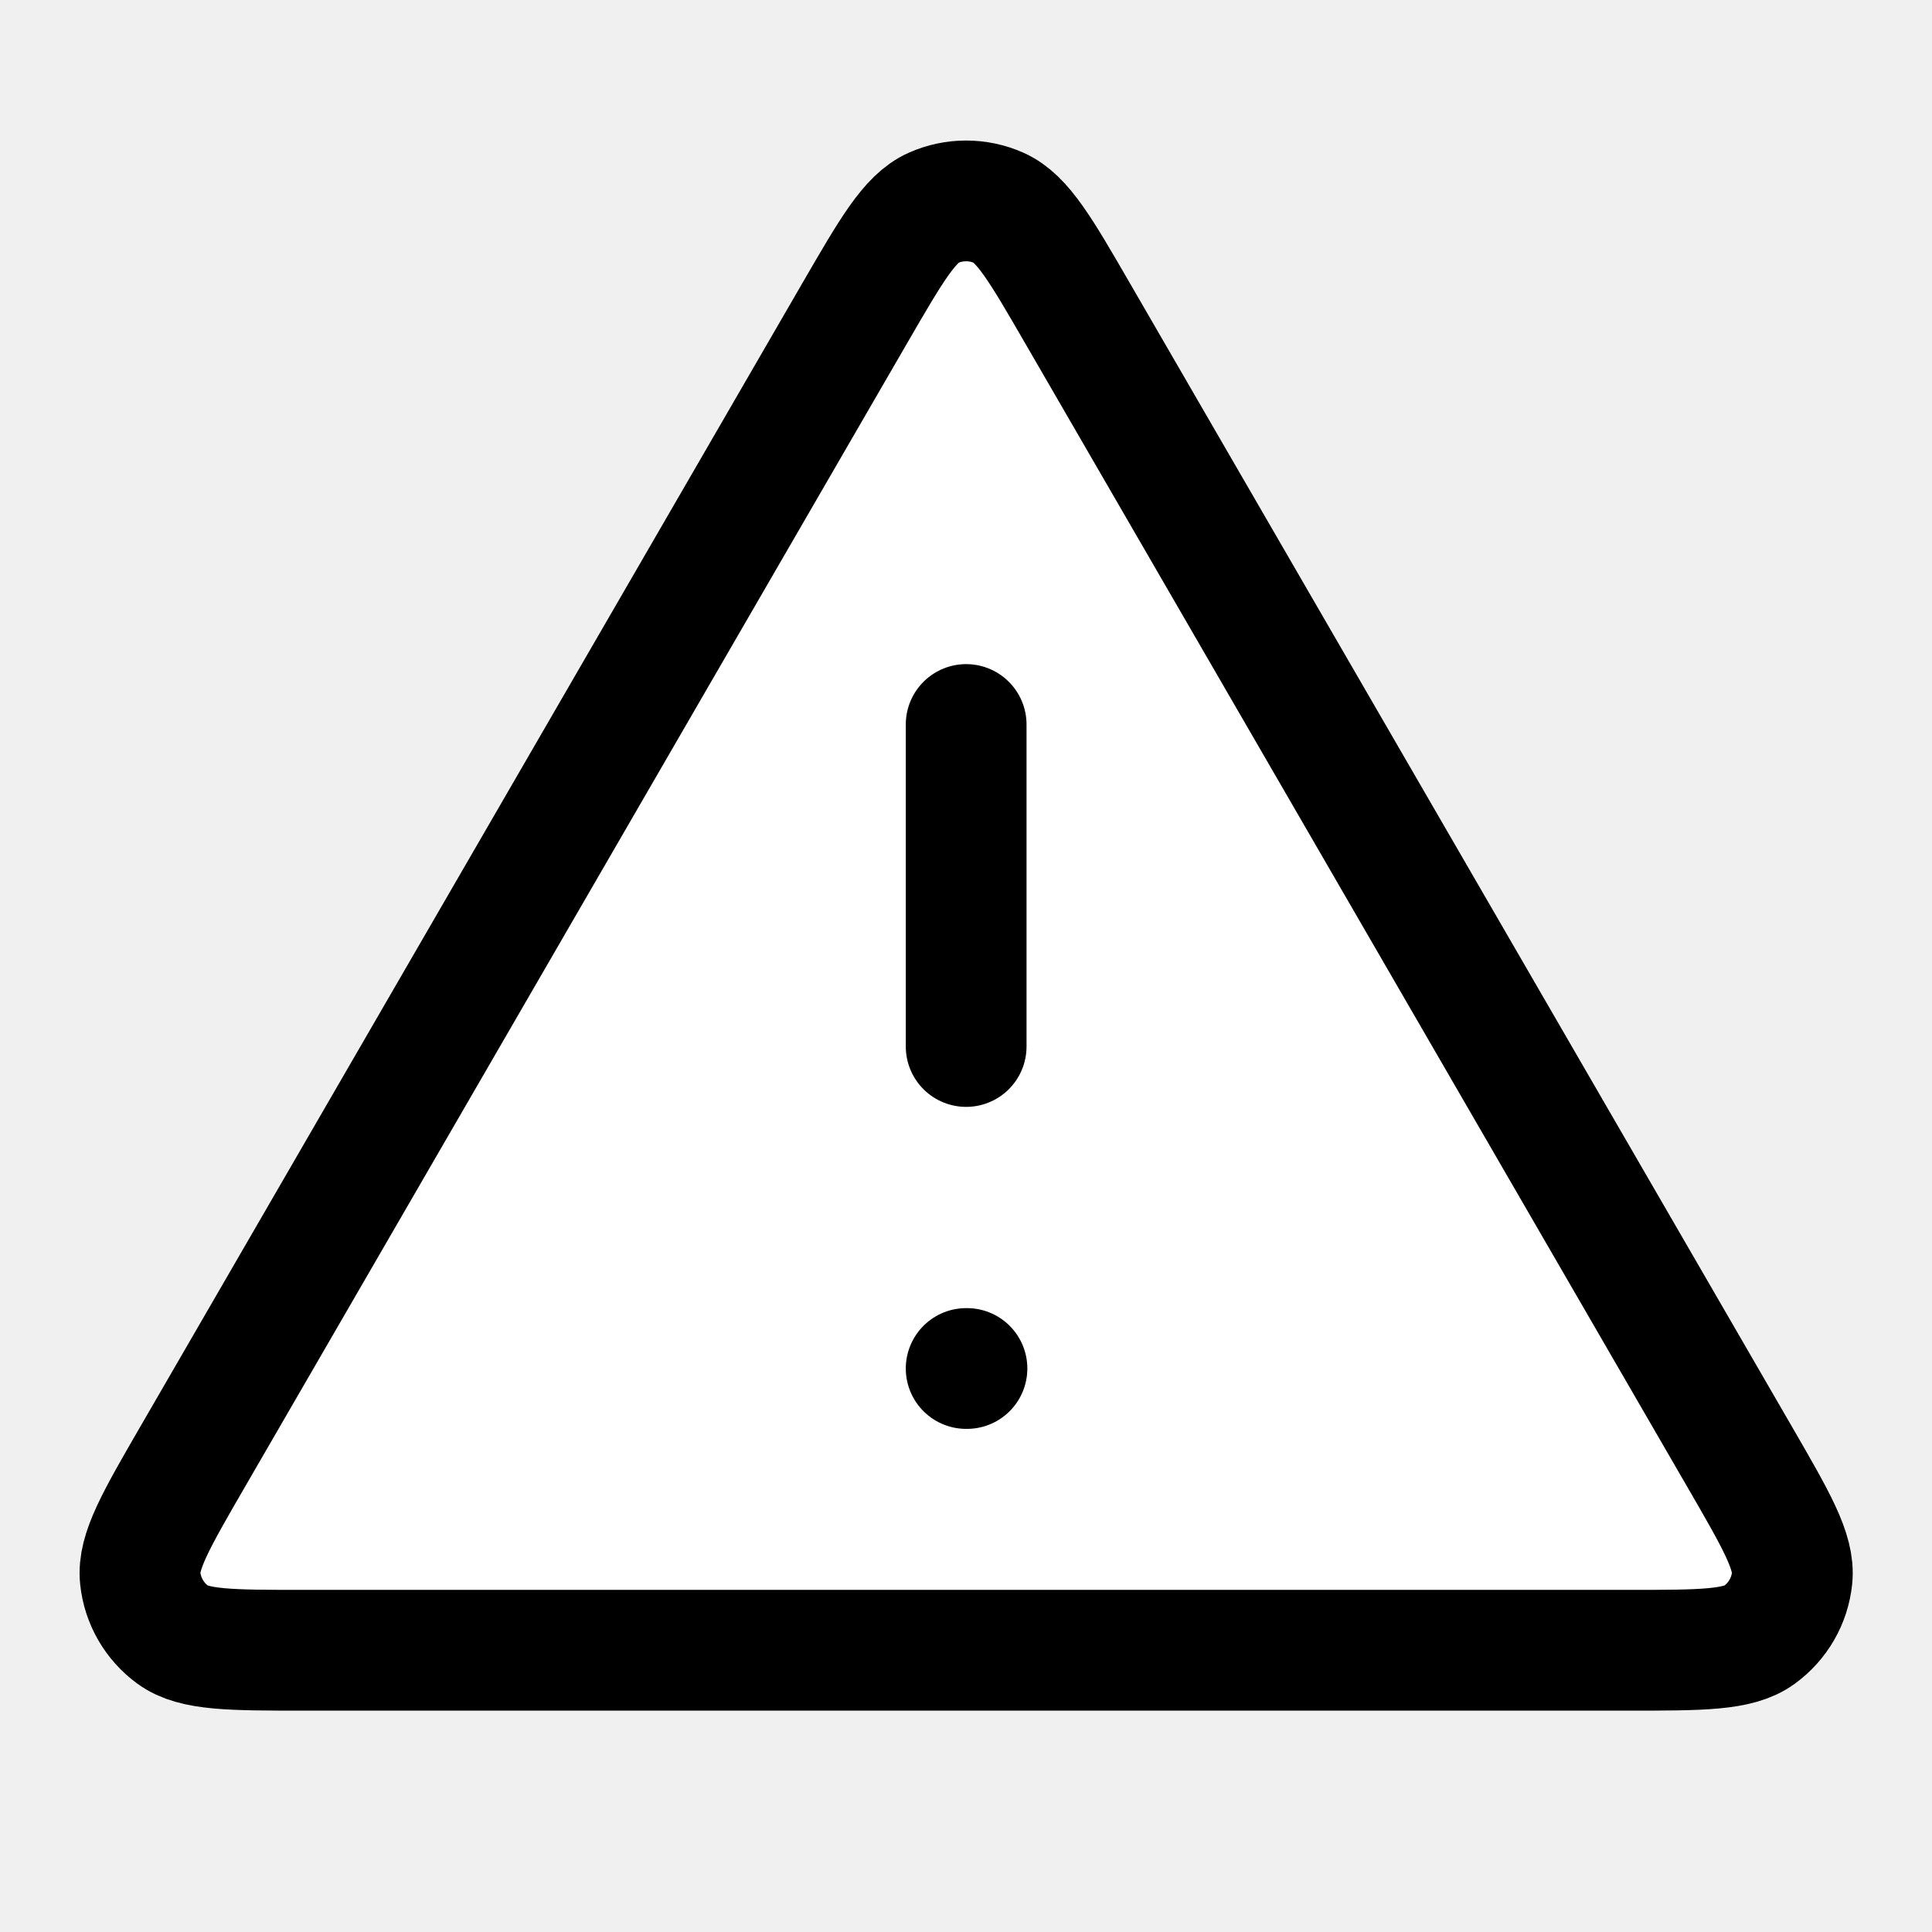
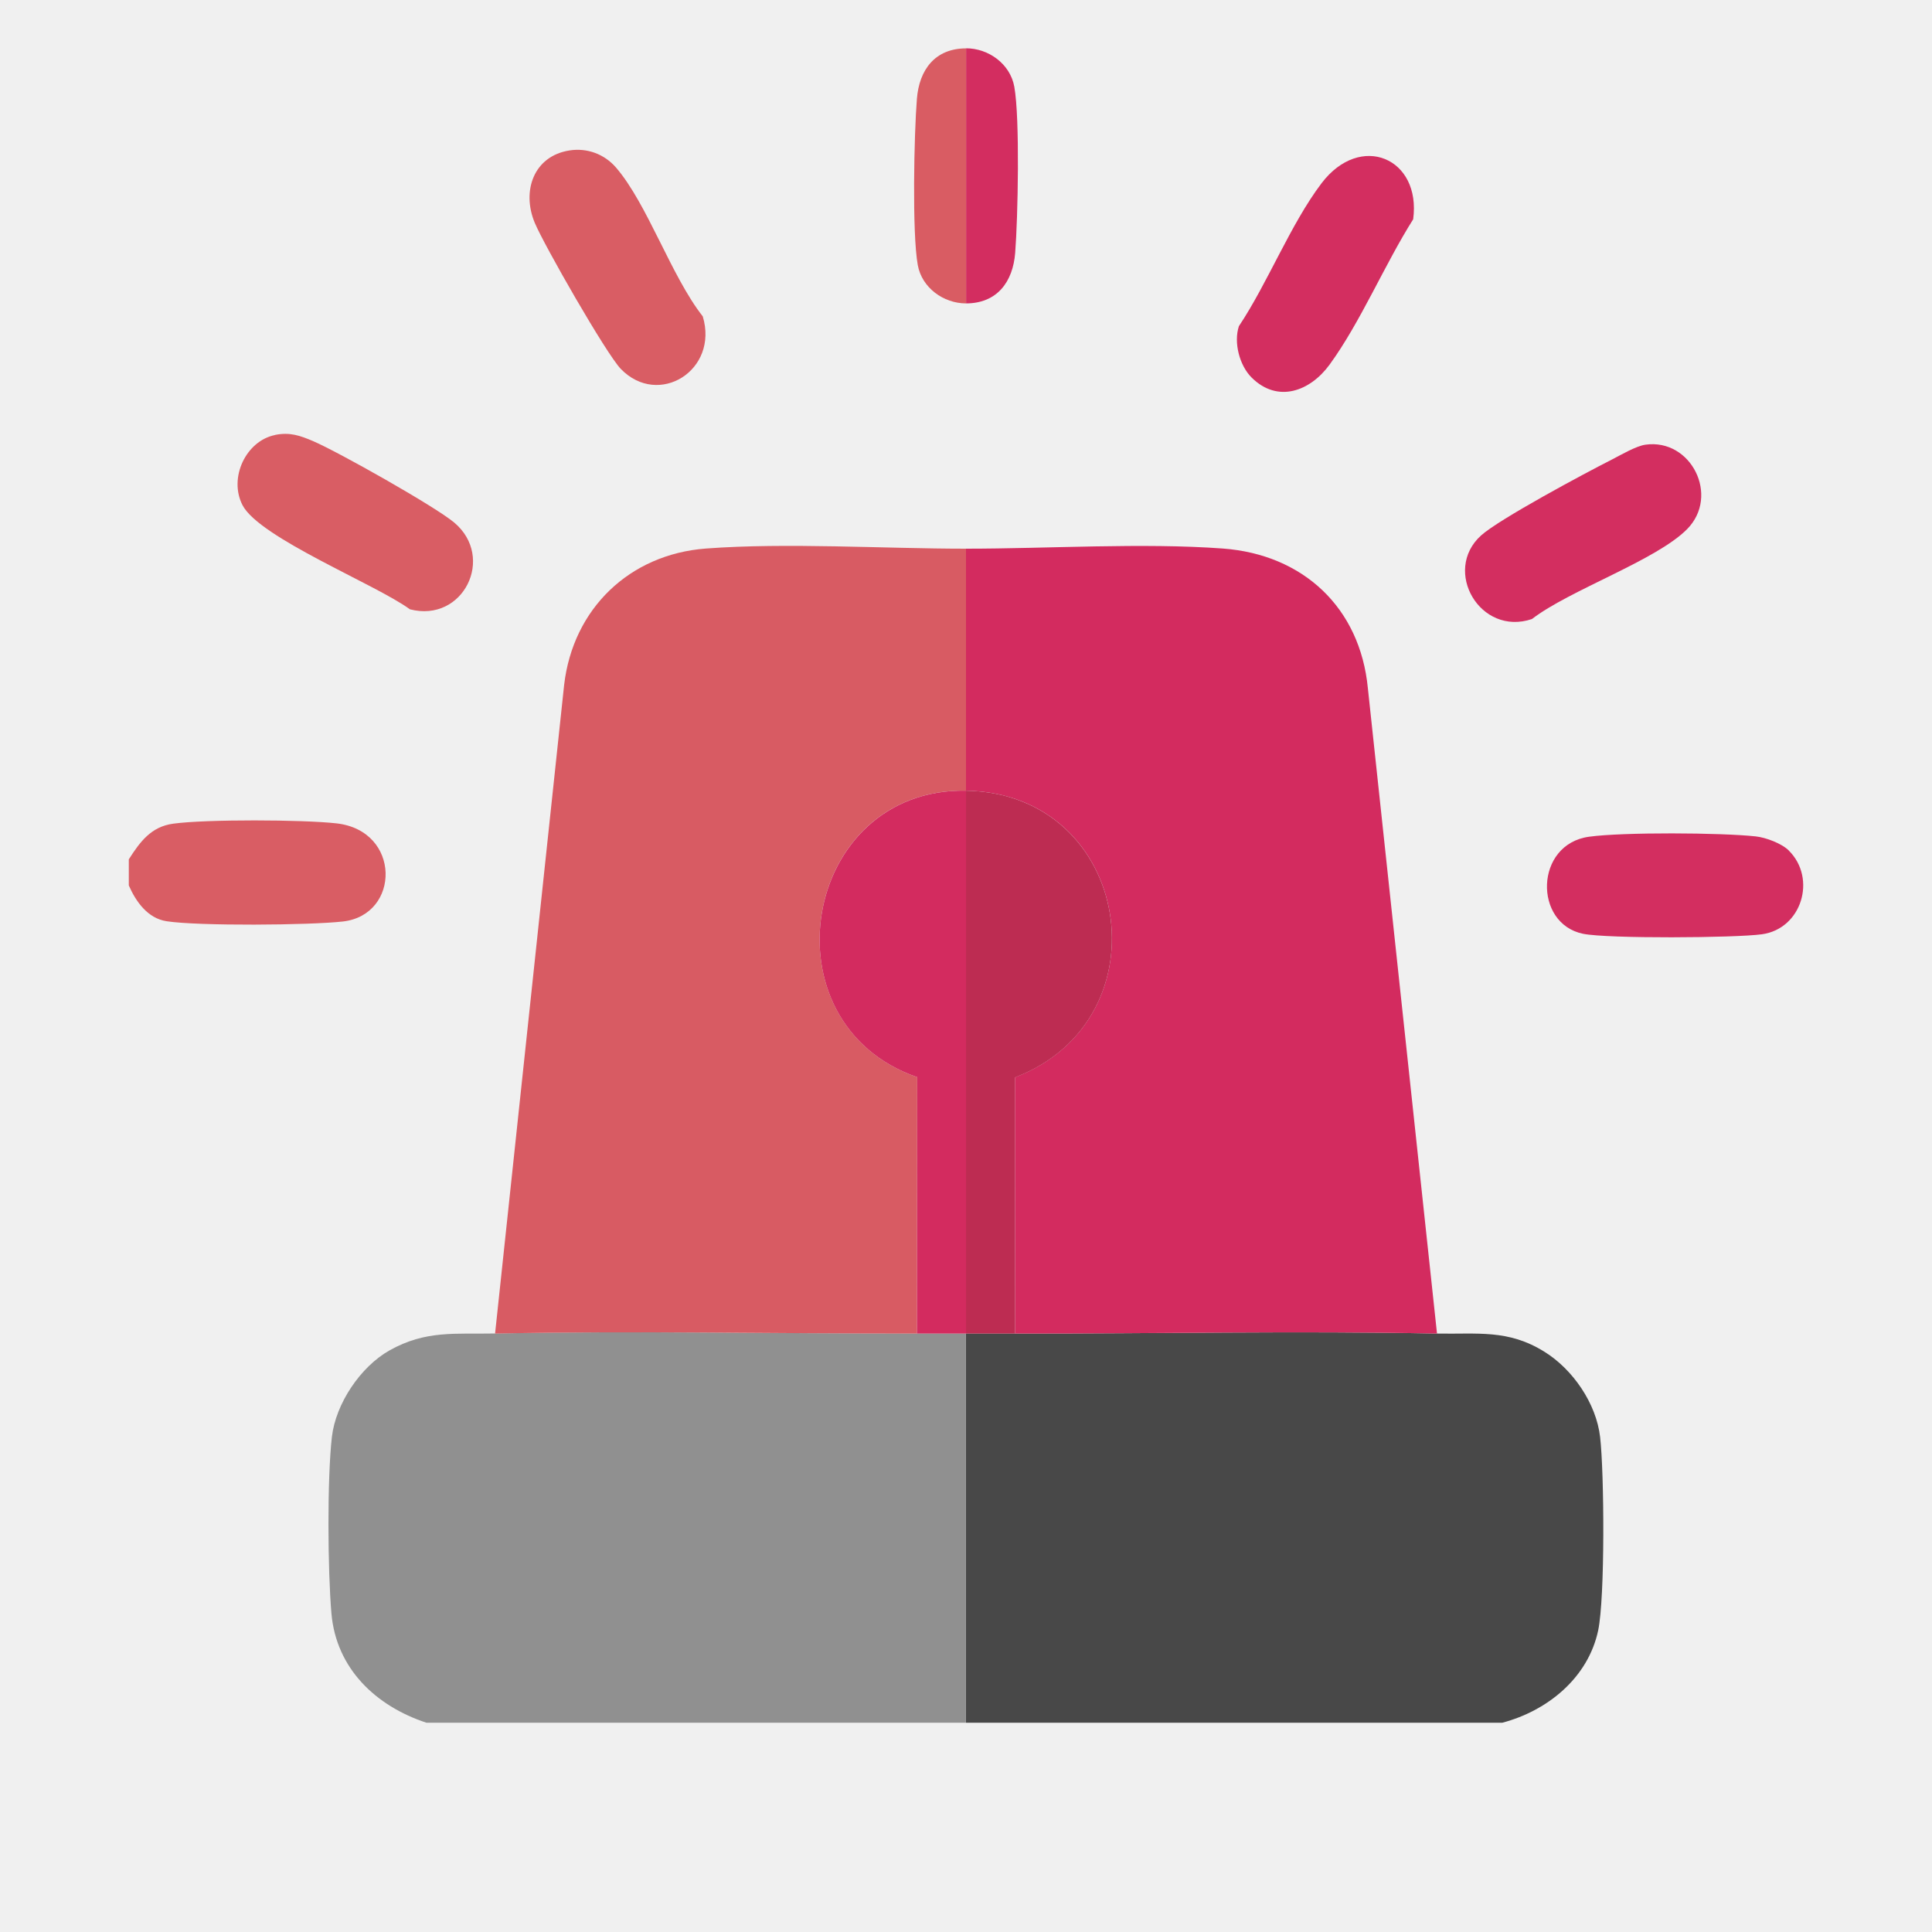
<svg xmlns="http://www.w3.org/2000/svg" width="24" height="24" viewBox="0 0 24 24" fill="none">
-   <path d="M2.392 18.098L10.617 3.892C11.072 3.107 11.299 2.714 11.595 2.582C11.854 2.467 12.149 2.467 12.408 2.582C12.704 2.714 12.932 3.107 13.386 3.892L21.611 18.098C22.067 18.886 22.296 19.28 22.262 19.604C22.233 19.886 22.085 20.142 21.855 20.309C21.592 20.5 21.137 20.5 20.227 20.5H3.777C2.866 20.5 2.411 20.5 2.148 20.309C1.919 20.142 1.771 19.886 1.742 19.604C1.708 19.28 1.936 18.886 2.392 18.098Z" fill="white" />
-   <path d="M12.002 9V13M12.002 17H12.012M10.617 3.892L2.392 18.098C1.936 18.886 1.708 19.28 1.742 19.604C1.771 19.886 1.919 20.142 2.148 20.309C2.411 20.5 2.866 20.5 3.777 20.5H20.227C21.137 20.5 21.592 20.5 21.855 20.309C22.085 20.142 22.233 19.886 22.262 19.604C22.296 19.28 22.067 18.886 21.611 18.098L13.386 3.892C12.932 3.107 12.704 2.714 12.408 2.582C12.149 2.467 11.854 2.467 11.595 2.582C11.299 2.714 11.072 3.107 10.617 3.892Z" stroke="black" stroke-width="1.5" stroke-linecap="round" stroke-linejoin="round" />
+   <path d="M12.61 16.566C14.354 16.568 16.107 16.531 17.85 16.566C18.356 16.576 18.734 16.51 19.187 16.793C19.538 17.011 19.829 17.434 19.877 17.85C19.929 18.297 19.939 19.846 19.853 20.254C19.728 20.843 19.223 21.252 18.663 21.4H12V16.565C12.202 16.565 12.406 16.565 12.61 16.565V16.566Z" fill="#484848" />
+   <path d="M6.149 16.565C7.893 16.53 9.646 16.568 11.39 16.565C11.592 16.565 11.796 16.565 11.999 16.565V21.4H5.296C4.669 21.193 4.176 20.728 4.117 20.041C4.071 19.508 4.063 18.372 4.123 17.849C4.171 17.436 4.477 16.98 4.837 16.776C5.29 16.521 5.658 16.575 6.149 16.565Z" fill="#909090" />
+   <path d="M1.6 11V10.675C1.739 10.458 1.876 10.269 2.152 10.232C2.561 10.176 3.761 10.181 4.179 10.228C4.985 10.318 4.975 11.365 4.261 11.447C3.846 11.494 2.465 11.505 2.07 11.444C1.834 11.408 1.688 11.2 1.6 10.999V11Z" fill="#D95D64" />
+   <path d="M17.85 16.566C16.106 16.531 14.354 16.568 12.61 16.566L12.608 13.383C14.502 12.659 14.06 9.857 12 9.822V6.816C13.017 6.816 14.195 6.741 15.191 6.814C16.187 6.888 16.895 7.547 16.992 8.548L17.851 16.566L17.85 16.566Z" fill="#D32B5F" />
+   <path d="M12 6.816V9.822C9.961 9.786 9.467 12.711 11.394 13.381L11.391 16.566C9.647 16.568 7.894 16.53 6.15 16.566L7.008 8.507C7.118 7.562 7.819 6.886 8.769 6.814C9.774 6.739 10.973 6.816 12 6.816V6.816Z" fill="#D85B63" />
+   <path d="M20.441 5.524C21.007 5.445 21.366 6.158 20.959 6.572C20.576 6.961 19.498 7.329 19.03 7.69C18.387 7.907 17.914 7.09 18.398 6.652C18.624 6.448 19.691 5.877 20.017 5.712C20.131 5.654 20.323 5.54 20.441 5.524Z" fill="#D32E60" />
+   <path d="M3.416 5.403C3.6 5.366 3.726 5.41 3.89 5.48C4.2 5.613 5.401 6.289 5.642 6.491C6.157 6.923 5.755 7.741 5.092 7.569C4.673 7.261 3.224 6.682 3.013 6.276C2.837 5.936 3.056 5.477 3.416 5.404V5.403Z" fill="#D95D64" />
+   <path d="M15.547 4.689C15.398 4.54 15.323 4.256 15.39 4.052C15.75 3.512 16.032 2.784 16.417 2.276C16.9 1.64 17.657 1.963 17.555 2.724C17.201 3.284 16.901 4.002 16.517 4.529C16.276 4.86 15.872 5.013 15.547 4.689V4.689Z" fill="#D32E60" />
+   <path d="M22.222 10.567C22.57 10.913 22.382 11.538 21.887 11.606C21.55 11.652 19.973 11.662 19.666 11.6C19.048 11.474 19.063 10.486 19.741 10.394C20.163 10.336 21.378 10.343 21.81 10.39C21.935 10.403 22.134 10.478 22.222 10.566V10.567Z" fill="#D32E60" />
+   <path d="M7.073 1.869C7.293 1.834 7.508 1.914 7.653 2.082C8.043 2.535 8.339 3.433 8.73 3.93C8.932 4.6 8.181 5.067 7.712 4.583C7.532 4.397 6.758 3.044 6.643 2.768C6.479 2.376 6.627 1.94 7.073 1.869Z" fill="#D95D64" />
+   <path d="M12 0.6V3.769C11.721 3.769 11.452 3.575 11.401 3.293C11.329 2.901 11.355 1.661 11.39 1.229C11.418 0.869 11.614 0.601 12.001 0.601L12 0.6Z" fill="#D95C63" />
+   <path d="M12.001 3.769V0.6C12.28 0.6 12.549 0.794 12.6 1.077C12.671 1.468 12.645 2.708 12.611 3.141C12.583 3.5 12.387 3.769 12 3.769H12.001Z" fill="#D32D60" />
+   <path d="M12 9.822C14.06 9.858 14.502 12.66 12.608 13.384L12.61 16.566C12.407 16.566 12.203 16.566 12 16.566V9.822V9.822Z" fill="#BD2C52" />
+   <path d="M12.001 9.822V16.566C11.798 16.566 11.594 16.566 11.391 16.566L11.394 13.381C9.467 12.712 9.961 9.787 12.001 9.822Z" fill="#D32B5F" />
</svg>
